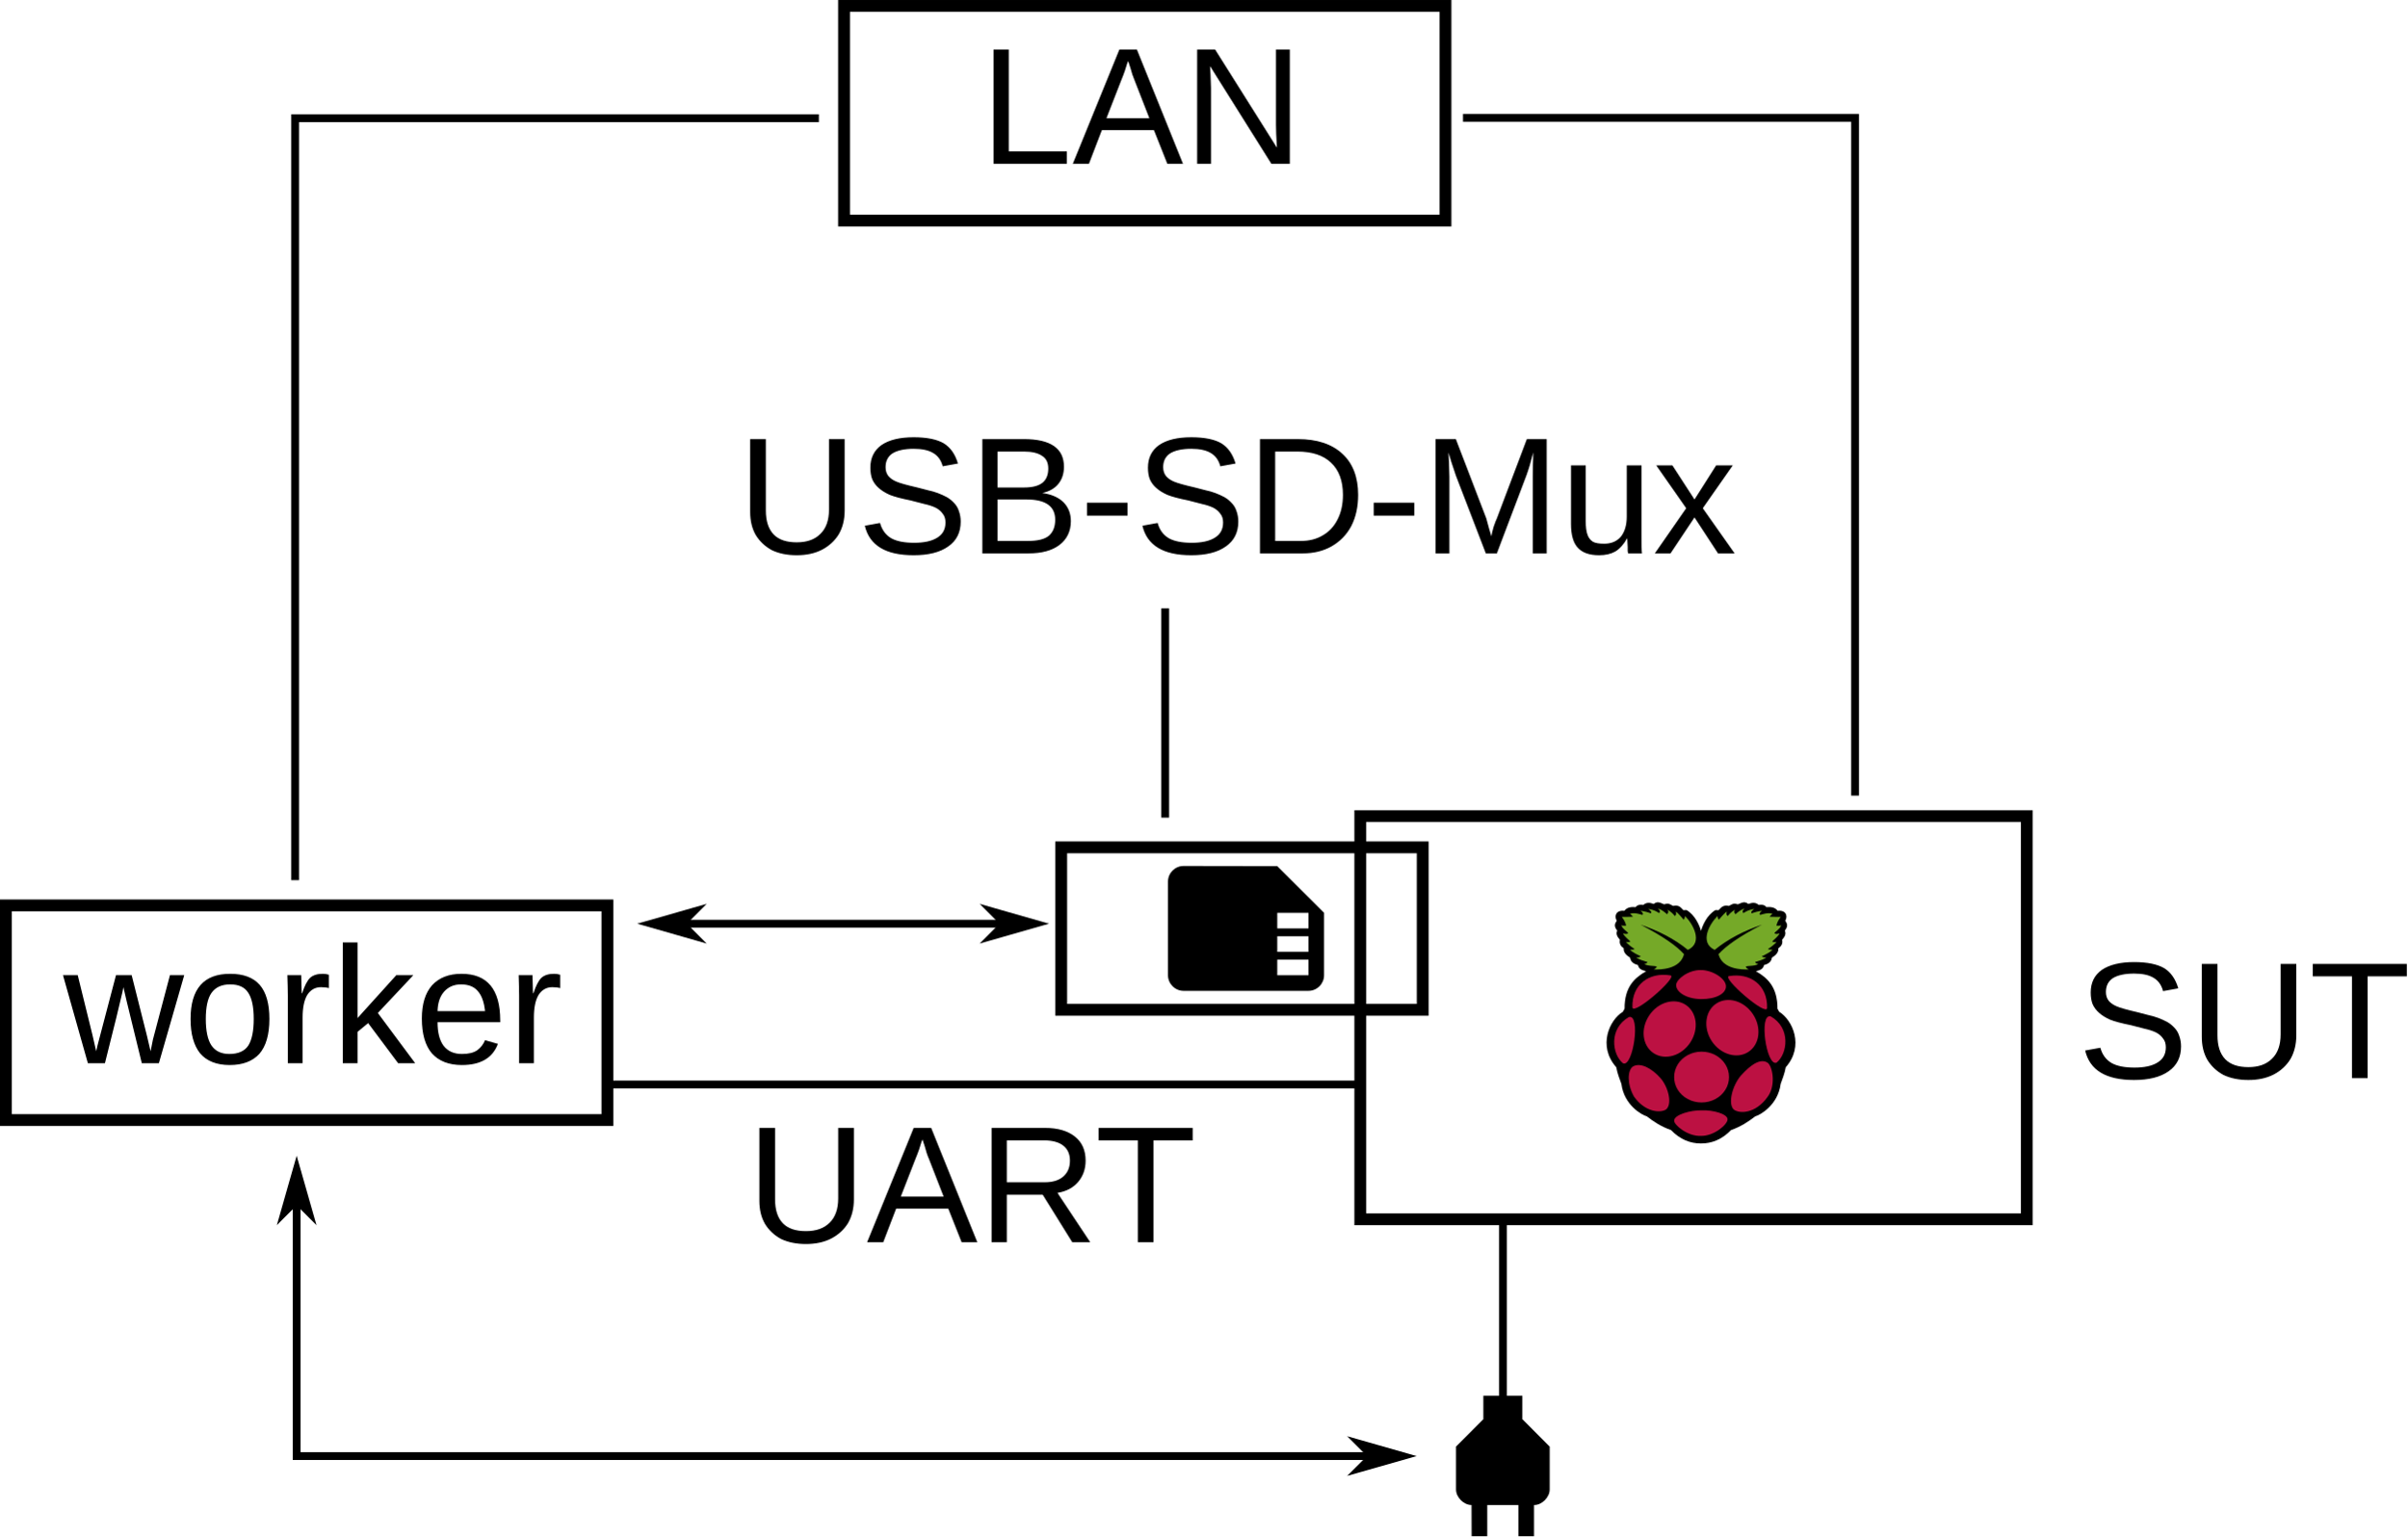
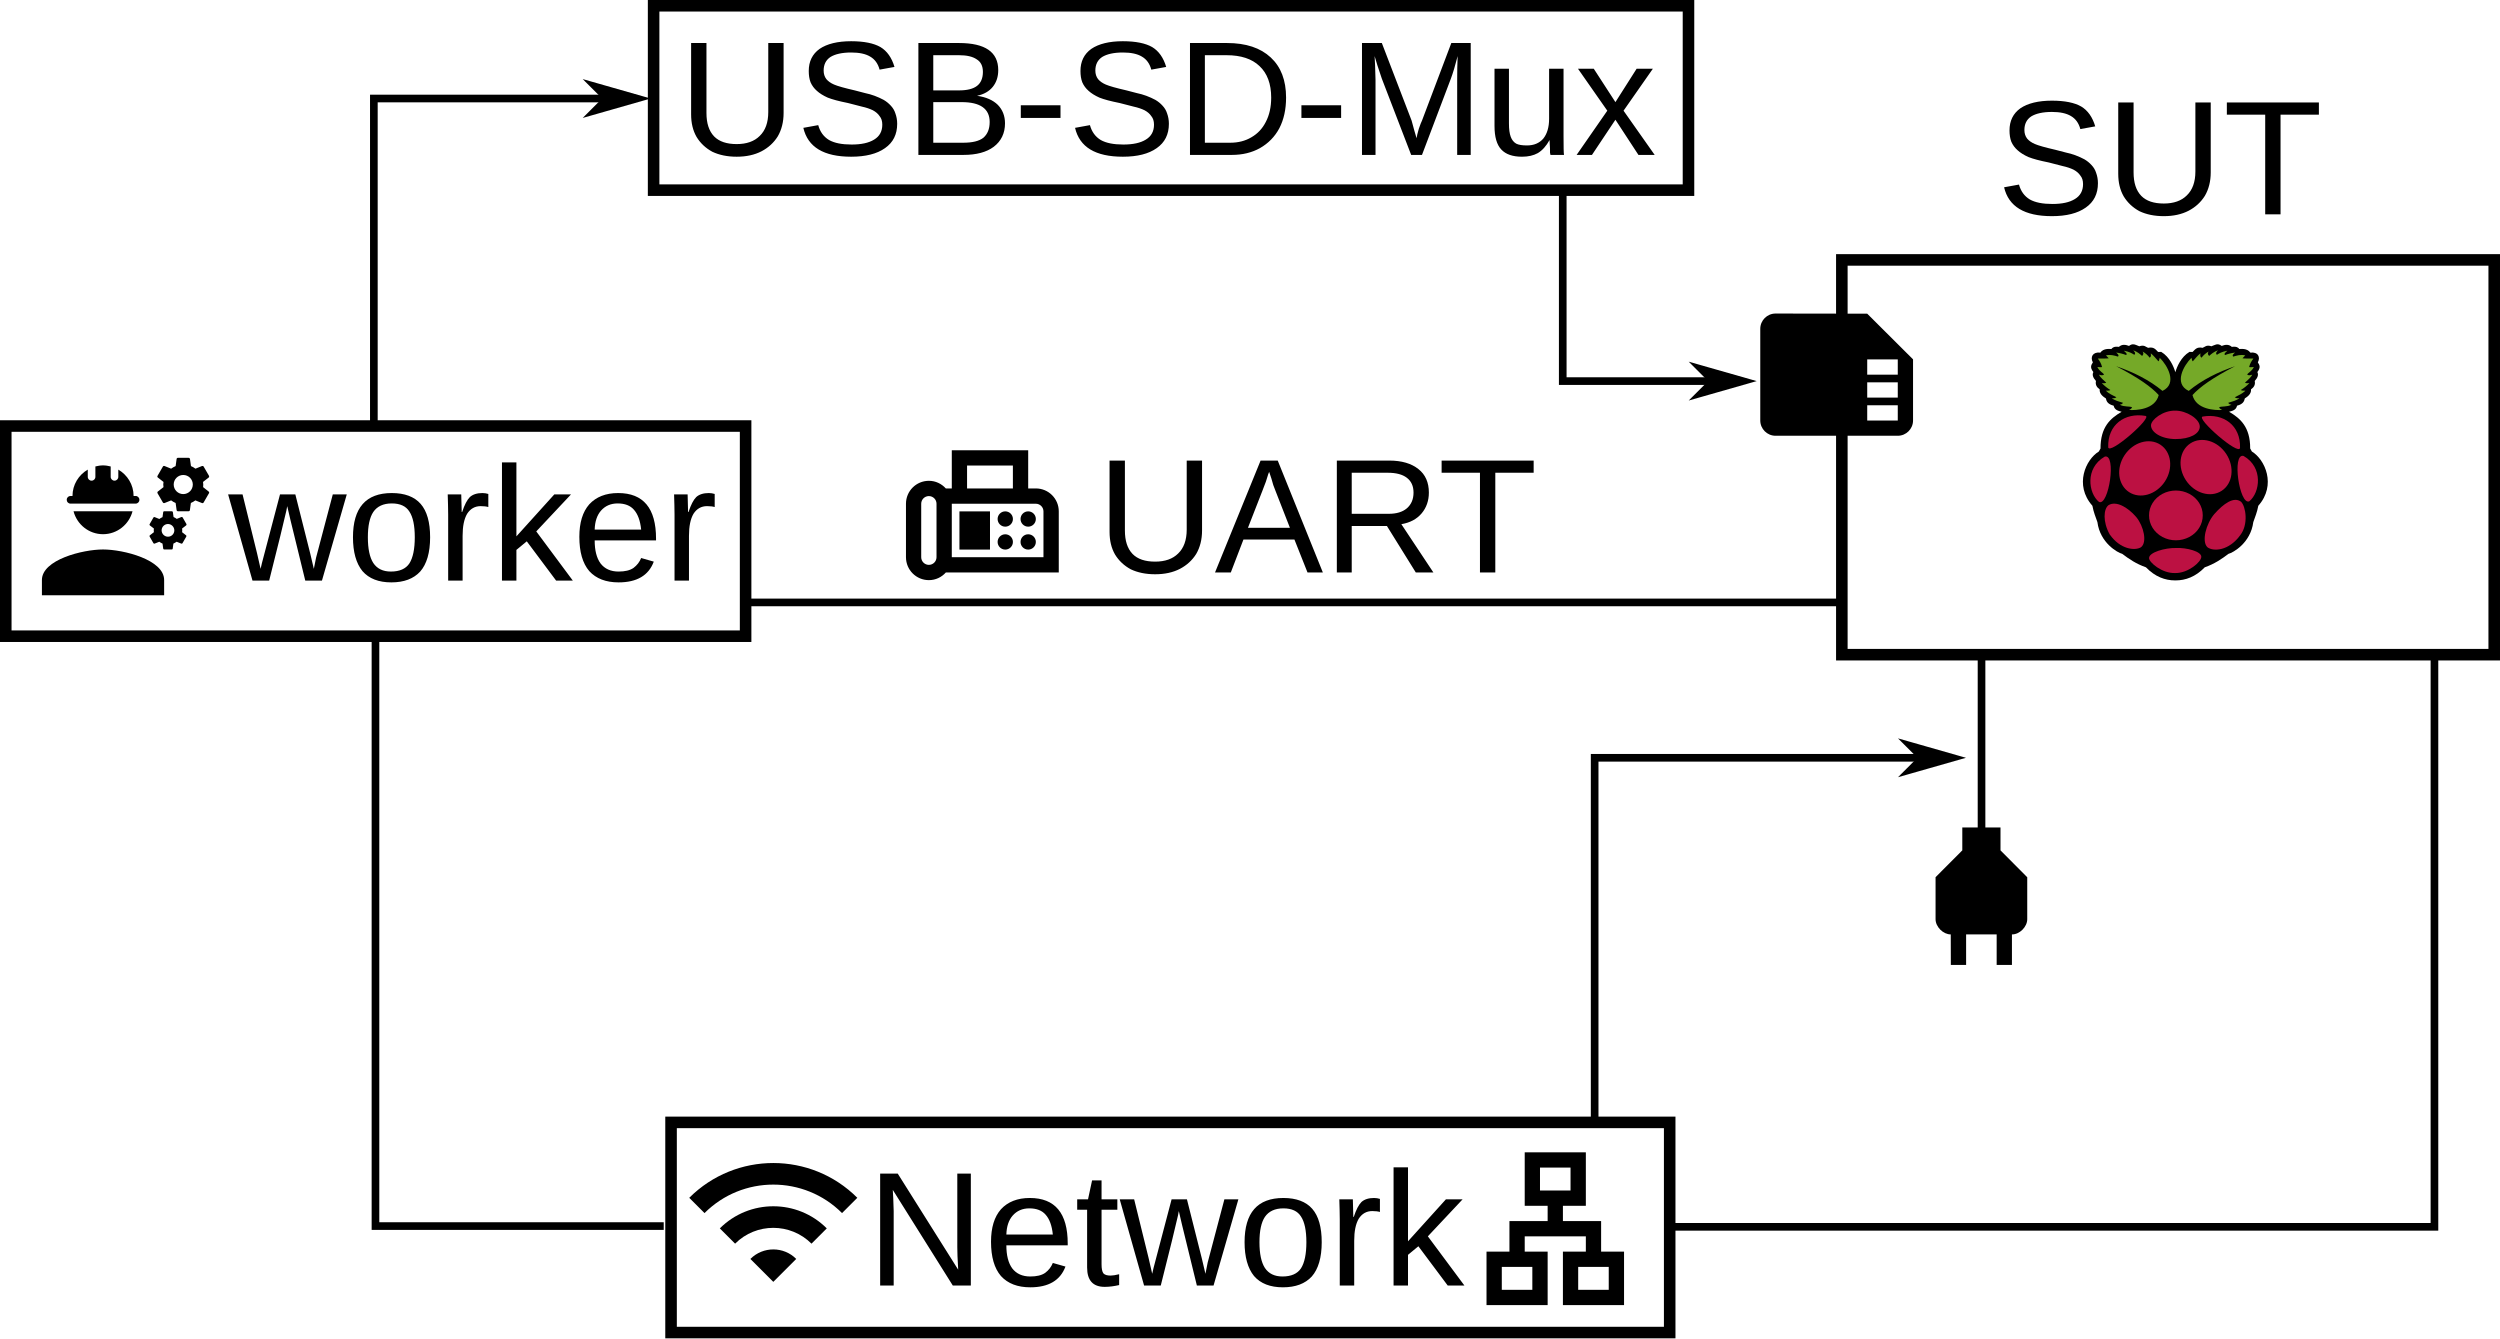
- <svg xmlns="http://www.w3.org/2000/svg" width="81.591mm" height="52.095mm" viewBox="0 0 81.591 52.095" version="1.1" id="svg8">
+ <svg xmlns="http://www.w3.org/2000/svg" width="86.583mm" height="46.351mm" viewBox="0 0 86.583 46.351" version="1.1" id="svg8">
  <defs id="defs2">
    <marker style="overflow:visible" id="marker1402" refX="0" refY="0" orient="auto">
      <path transform="matrix(-0.4,0,0,-0.4,-4,0)" style="fill:#000000;fill-opacity:1;fill-rule:evenodd;stroke:#000000;stroke-width:1pt;stroke-opacity:1" d="M 0,0 5,-5 -12.5,0 5,5 Z" id="path1400" />
    </marker>
    <marker style="overflow:visible" id="Arrow1Mstart" refX="0" refY="0" orient="auto">
      <path transform="matrix(0.4,0,0,0.4,4,0)" style="fill:#000000;fill-opacity:1;fill-rule:evenodd;stroke:#000000;stroke-width:1pt;stroke-opacity:1" d="M 0,0 5,-5 -12.5,0 5,5 Z" id="path984" />
-     </marker>
-     <marker style="overflow:visible" id="marker1816" refX="0" refY="0" orient="auto">
-       <path transform="matrix(-0.4,0,0,-0.4,-4,0)" style="fill:#000000;fill-opacity:1;fill-rule:evenodd;stroke:#000000;stroke-width:1pt;stroke-opacity:1" d="M 0,0 5,-5 -12.5,0 5,5 Z" id="path1814" />
    </marker>
    <rect x="86.227" y="124.634" width="43.235" height="24.311" id="rect1430" />
    <marker style="overflow:visible" id="marker1332" refX="0" refY="0" orient="auto">
      <path transform="matrix(-0.4,0,0,-0.4,-4,0)" style="fill:#000000;fill-opacity:1;fill-rule:evenodd;stroke:#000000;stroke-width:1pt;stroke-opacity:1" d="M 0,0 5,-5 -12.5,0 5,5 Z" id="path1330" />
    </marker>
    <marker style="overflow:visible" id="Arrow1Lend" refX="0" refY="0" orient="auto">
      <path transform="matrix(-0.8,0,0,-0.8,-10,0)" style="fill:#000000;fill-opacity:1;fill-rule:evenodd;stroke:#000000;stroke-width:1pt;stroke-opacity:1" d="M 0,0 5,-5 -12.5,0 5,5 Z" id="path981" />
    </marker>
    <marker style="overflow:visible" id="Arrow1Mstart-1" refX="0" refY="0" orient="auto">
      <path transform="matrix(0.4,0,0,0.4,4,0)" style="fill:#000000;fill-opacity:1;fill-rule:evenodd;stroke:#000000;stroke-width:1pt;stroke-opacity:1" d="M 0,0 5,-5 -12.5,0 5,5 Z" id="path984-5" />
    </marker>
    <marker style="overflow:visible" id="Arrow1Mstart-1-4" refX="0" refY="0" orient="auto">
      <path transform="matrix(0.4,0,0,0.4,4,0)" style="fill:#000000;fill-opacity:1;fill-rule:evenodd;stroke:#000000;stroke-width:1pt;stroke-opacity:1" d="M 0,0 5,-5 -12.5,0 5,5 Z" id="path984-5-9" />
    </marker>
    <marker style="overflow:visible" id="marker1816-0" refX="0" refY="0" orient="auto">
      <path transform="matrix(-0.4,0,0,-0.4,-4,0)" style="fill:#000000;fill-opacity:1;fill-rule:evenodd;stroke:#000000;stroke-width:1pt;stroke-opacity:1" d="M 0,0 5,-5 -12.5,0 5,5 Z" id="path1814-9" />
    </marker>
+     <marker style="overflow:visible" id="Arrow1Mstart-5" refX="0" refY="0" orient="auto">
+       <path transform="matrix(0.4,0,0,0.4,4,0)" style="fill:#000000;fill-opacity:1;fill-rule:evenodd;stroke:#000000;stroke-width:1pt;stroke-opacity:1" d="M 0,0 5,-5 -12.5,0 5,5 Z" id="path984-6" />
+     </marker>
  </defs>
-   <g id="layer1" transform="translate(-51.75193,-143.3287)">
-     <rect style="fill:none;stroke:#000000;stroke-width:0.4;stroke-miterlimit:4;stroke-dasharray:none;stroke-opacity:1;stop-color:#000000" id="rect889-6-5-7" width="22.594" height="13.672" x="97.861" y="171.004" />
-     <text xml:space="preserve" style="font-size:5.644px;line-height:1.25;font-family:'Liberation Mono';-inkscape-font-specification:'Liberation Mono';stroke-width:0.265" x="122.183" y="179.889" id="text887">
-       <tspan id="tspan885" x="122.183" y="179.889" style="font-style:normal;font-variant:normal;font-weight:normal;font-stretch:normal;font-size:5.644px;font-family:'Liberation Sans';-inkscape-font-specification:'Liberation Sans';stroke-width:0.265">SUT</tspan>
+   <g id="layer1" transform="translate(-64.11522,-169.9162)">
+     <rect style="fill:none;stroke:#000000;stroke-width:0.4;stroke-miterlimit:4;stroke-dasharray:none;stroke-opacity:1;stop-color:#000000" id="rect889-6" width="25.623" height="7.279" x="64.315" y="184.671" />
+     <text xml:space="preserve" style="font-size:5.644px;line-height:1.25;font-family:'Liberation Mono';-inkscape-font-specification:'Liberation Mono';stroke-width:0.265" x="72.031" y="190.023" id="text893-6">
+       <tspan id="tspan891-4" x="72.031" y="190.023" style="font-style:normal;font-variant:normal;font-weight:normal;font-stretch:normal;font-size:5.644px;font-family:'Liberation Sans';-inkscape-font-specification:'Liberation Sans';stroke-width:0.265">worker</tspan>
    </text>
-     <rect style="fill:none;stroke:#000000;stroke-width:0.4;stroke-miterlimit:4;stroke-dasharray:none;stroke-opacity:1;stop-color:#000000" id="rect889-6" width="20.388" height="7.279" x="51.952" y="174.031" />
-     <text xml:space="preserve" style="font-size:5.644px;line-height:1.25;font-family:'Liberation Mono';-inkscape-font-specification:'Liberation Mono';stroke-width:0.265" x="53.903" y="179.383" id="text893-6">
-       <tspan id="tspan891-4" x="53.903" y="179.383" style="font-style:normal;font-variant:normal;font-weight:normal;font-stretch:normal;font-size:5.644px;font-family:'Liberation Sans';-inkscape-font-specification:'Liberation Sans';stroke-width:0.265">worker</tspan>
+     <g id="g1406" transform="translate(21.43579,11.84514)">
+       <path d="m 46.248,177.101 c -0.706,0 -2.117,0.355 -2.117,1.058 v 0.529 h 4.233 v -0.529 c 0,-0.704 -1.41,-1.058 -2.117,-1.058 z" id="path2-5" style="stroke-width:0.265" />
+       <path d="m 49.714,174.942 c 0.003,-0.029 0.005,-0.058 0.005,-0.09 0,-0.032 -0.003,-0.061 -0.008,-0.09 l 0.196,-0.153 c 0.019,-0.013 0.021,-0.04 0.011,-0.058 l -0.185,-0.32 c -0.011,-0.021 -0.037,-0.026 -0.056,-0.021 l -0.228,0.093 c -0.048,-0.037 -0.101,-0.066 -0.156,-0.09 l -0.034,-0.246 c -0.005,-0.024 -0.024,-0.04 -0.048,-0.04 H 48.841 c -0.024,0 -0.042,0.016 -0.045,0.04 l -0.034,0.246 c -0.056,0.024 -0.108,0.056 -0.156,0.09 l -0.23,-0.093 c -0.021,-0.008 -0.045,0 -0.056,0.021 l -0.185,0.32 c -0.011,0.021 -0.008,0.045 0.011,0.058 l 0.196,0.153 c -0.005,0.029 -0.008,0.061 -0.008,0.09 0,0.029 0.003,0.061 0.008,0.09 l -0.196,0.153 c -0.019,0.013 -0.021,0.04 -0.011,0.058 l 0.185,0.32 c 0.011,0.021 0.037,0.026 0.056,0.021 l 0.23,-0.093 c 0.048,0.037 0.101,0.066 0.156,0.09 l 0.034,0.246 c 0.003,0.024 0.021,0.04 0.045,0.04 h 0.37 c 0.024,0 0.042,-0.016 0.045,-0.04 l 0.034,-0.246 c 0.056,-0.024 0.108,-0.056 0.156,-0.09 l 0.23,0.093 c 0.021,0.008 0.045,0 0.056,-0.021 l 0.185,-0.32 c 0.011,-0.021 0.008,-0.045 -0.011,-0.058 z m -0.688,0.241 c -0.183,0 -0.331,-0.148 -0.331,-0.331 0,-0.183 0.148,-0.331 0.331,-0.331 0.183,0 0.331,0.148 0.331,0.331 0,0.183 -0.148,0.331 -0.331,0.331 z" id="path4" style="stroke-width:0.265" />
+       <path d="m 49.137,176.222 -0.132,-0.23 c -0.008,-0.016 -0.026,-0.021 -0.04,-0.016 l -0.164,0.066 c -0.034,-0.026 -0.071,-0.048 -0.111,-0.064 l -0.024,-0.175 c -0.005,-0.016 -0.021,-0.026 -0.037,-0.026 h -0.265 c -0.016,0 -0.029,0.011 -0.032,0.029 l -0.024,0.175 c -0.04,0.016 -0.077,0.04 -0.111,0.064 l -0.164,-0.066 c -0.016,-0.005 -0.032,0 -0.04,0.016 l -0.132,0.23 c -0.008,0.016 -0.005,0.032 0.008,0.042 l 0.14,0.108 c -0.003,0.021 -0.005,0.042 -0.005,0.064 0,0.021 0.003,0.045 0.005,0.064 l -0.14,0.108 c -0.013,0.011 -0.016,0.029 -0.008,0.042 l 0.132,0.23 c 0.008,0.016 0.026,0.021 0.04,0.016 l 0.164,-0.066 c 0.034,0.026 0.071,0.048 0.111,0.064 l 0.024,0.175 c 0.003,0.018 0.016,0.029 0.032,0.029 h 0.265 c 0.016,0 0.032,-0.011 0.032,-0.029 l 0.024,-0.175 c 0.04,-0.016 0.077,-0.04 0.111,-0.064 l 0.164,0.066 c 0.016,0.005 0.032,0 0.04,-0.016 l 0.132,-0.23 c 0.008,-0.016 0.005,-0.032 -0.008,-0.042 l -0.138,-0.108 c 0.003,-0.021 0.005,-0.042 0.005,-0.064 0,-0.021 -0.003,-0.045 -0.005,-0.064 l 0.14,-0.108 c 0.013,-0.011 0.016,-0.029 0.011,-0.045 z m -0.64,0.437 c -0.122,0 -0.22,-0.101 -0.22,-0.22 0,-0.122 0.101,-0.22 0.22,-0.22 0.119,0 0.22,0.101 0.22,0.22 0,0.122 -0.098,0.22 -0.22,0.22 z" id="path6" style="stroke-width:0.265" />
+       <path d="m 45.12,175.513 h 2.257 c 0.071,0 0.13,-0.058 0.13,-0.13 v -0.005 c 0,-0.071 -0.058,-0.13 -0.13,-0.13 h -0.071 c 0,-0.392 -0.214,-0.728 -0.529,-0.913 v 0.251 c 0,0.074 -0.058,0.132 -0.132,0.132 -0.074,0 -0.132,-0.058 -0.132,-0.132 v -0.36 c -0.085,-0.021 -0.172,-0.037 -0.265,-0.037 -0.093,0 -0.18,0.016 -0.265,0.037 v 0.36 c 0,0.074 -0.058,0.132 -0.132,0.132 -0.074,0 -0.132,-0.058 -0.132,-0.132 v -0.251 c -0.315,0.185 -0.529,0.521 -0.529,0.913 h -0.069 c -0.071,0 -0.13,0.058 -0.13,0.13 v 0.008 c 0,0.069 0.058,0.127 0.13,0.127 z" id="path8" style="stroke-width:0.265" />
+       <path d="m 46.248,176.572 c 0.492,0 0.902,-0.339 1.021,-0.794 h -2.043 c 0.119,0.455 0.529,0.794 1.021,0.794 z" id="path10" style="stroke-width:0.265" />
+     </g>
+     <text xml:space="preserve" id="text1428" style="font-size:10.583px;line-height:1.25;font-family:'Liberation Mono';-inkscape-font-specification:'Liberation Mono';white-space:pre;shape-inside:url(#rect1430)" />
+     <rect style="fill:none;stroke:#000000;stroke-width:0.4;stroke-miterlimit:4;stroke-dasharray:none;stroke-opacity:1;stop-color:#000000" id="rect889-6-5-7-5" width="35.841" height="6.386" x="86.752" y="170.116" />
+     <text xml:space="preserve" style="font-size:5.644px;line-height:1.25;font-family:'Liberation Mono';-inkscape-font-specification:'Liberation Mono';stroke-width:0.265" x="87.613" y="175.283" id="text887-3">
+       <tspan id="tspan885-5" x="87.613" y="175.283" style="font-style:normal;font-variant:normal;font-weight:normal;font-stretch:normal;font-size:5.644px;font-family:'Liberation Sans';-inkscape-font-specification:'Liberation Sans';stroke-width:0.265">USB-SD-Mux</tspan>
    </text>
-     <text xml:space="preserve" id="text1428" style="font-size:10.583px;line-height:1.25;font-family:'Liberation Mono';-inkscape-font-specification:'Liberation Mono';white-space:pre;shape-inside:url(#rect1430);" />
-     <path style="fill:none;stroke:#000000;stroke-width:0.265;stroke-linecap:butt;stroke-linejoin:miter;stroke-miterlimit:4;stroke-dasharray:none;stroke-opacity:1;marker-start:url(#Arrow1Mstart-1);marker-end:url(#marker1816)" d="M 86.791,174.652 H 73.873" id="path976-1-6-9" />
-     <g id="g3787" transform="matrix(0.0114254,0,0,0.0114254,106.1338,173.9079)">
+     <path style="fill:none;stroke:#000000;stroke-width:0.265px;stroke-linecap:butt;stroke-linejoin:miter;stroke-opacity:1;marker-start:url(#Arrow1Mstart)" d="m 86.129,173.328 h -9.066 v 11.337" id="path1390" />
+     <path style="fill:none;stroke:#000000;stroke-width:0.265px;stroke-linecap:butt;stroke-linejoin:miter;stroke-opacity:1;marker-start:url(#Arrow1Mstart-5)" d="m 124.433,183.115 h -6.195 v -6.447" id="path1390-2" />
+     <rect style="fill:none;stroke:#000000;stroke-width:0.4;stroke-miterlimit:4;stroke-dasharray:none;stroke-opacity:1;stop-color:#000000" id="rect889-6-5-7" width="22.594" height="13.672" x="127.904" y="178.918" />
+     <text xml:space="preserve" style="font-size:5.644px;line-height:1.25;font-family:'Liberation Mono';-inkscape-font-specification:'Liberation Mono';stroke-width:0.265" x="133.272" y="177.339" id="text887">
+       <tspan id="tspan885" x="133.272" y="177.339" style="font-style:normal;font-variant:normal;font-weight:normal;font-stretch:normal;font-size:5.644px;font-family:'Liberation Sans';-inkscape-font-specification:'Liberation Sans';stroke-width:0.265">SUT</tspan>
+     </text>
+     <g id="g3787" transform="matrix(0.0114254,0,0,0.0114254,136.1767,181.8214)">
      <path id="path3737" d="m 158.38,1.656 c -3.619,0.112 -7.517,1.449 -11.938,4.938 -10.83,-4.176 -21.33,-5.627 -30.72,2.875 C 101.222,7.588 96.51,11.469 92.94,16 89.757,15.934 69.121,12.728 59.658,26.844 35.877,24.03 28.361,40.832 36.877,56.5 c -4.857,7.519 -9.889,14.947 1.469,29.281 -4.018,7.984 -1.527,16.644 7.938,27.125 -2.498,11.223 2.412,19.141 11.219,25.312 -1.647,15.358 14.084,24.287 18.781,27.469 1.804,8.949 5.563,17.393 23.531,22.062 2.963,13.336 13.762,15.639 24.219,18.438 -34.562,20.09 -64.201,46.523 -64,111.38 l -5.062,9.031 c -39.63,24.1 -75.285,101.56 -19.53,164.52 3.642,19.708 9.75,33.864 15.188,49.531 8.134,63.131 61.218,92.692 75.219,96.188 20.517,15.628 42.368,30.457 71.938,40.844 27.875,28.749 58.074,39.706 88.438,39.688 0.445,-2.8e-4 0.899,0.005 1.344,0 30.364,0.019 60.562,-10.938 88.438,-39.688 29.569,-10.387 51.421,-25.216 71.938,-40.844 14.001,-3.496 67.085,-33.057 75.219,-96.188 5.438,-15.667 11.546,-29.823 15.188,-49.531 55.754,-62.965 20.1,-140.43 -19.531,-164.53 l -5.07,-9.03 c 0.201,-64.852 -29.438,-91.285 -64,-111.38 10.457,-2.798 21.256,-5.101 24.219,-18.438 17.968,-4.67 21.728,-13.114 23.531,-22.062 4.698,-3.181 20.428,-12.111 18.781,-27.469 8.807,-6.172 13.717,-14.09 11.219,-25.312 9.465,-10.481 11.956,-19.141 7.938,-27.125 11.36,-14.328 6.32,-21.756 1.47,-29.275 8.51,-15.668 1,-32.47 -22.79,-29.656 -9.46,-14.116 -30.09,-10.91 -33.28,-10.844 -3.57,-4.531 -8.28,-8.412 -22.78,-6.531 -9.39,-8.502 -19.89,-7.051 -30.72,-2.875 -12.86,-10.148 -21.37,-2.013 -31.09,1.062 -15.57,-5.088 -19.13,1.881 -26.78,4.719 -16.98,-3.588 -22.14,4.224 -30.28,12.469 l -9.469,-0.188 c -25.611,15.093 -38.334,45.826 -42.844,61.625 -4.512,-15.802 -17.206,-46.535 -42.812,-61.625 l -9.469,0.188 c -8.15,-8.245 -13.31,-16.057 -30.29,-12.469 -7.65,-2.838 -11.2,-9.806 -26.78,-4.719 -6.38,-2.018 -12.247,-6.214 -19.156,-6 z" style="fill:#000000" />
      <path id="path3739" d="m 107.39,68.056 c 67.948,35.031 107.45,63.369 129.09,87.504 -11.082,44.418 -68.896,46.445 -90.036,45.199 4.328,-2.015 7.94,-4.428 9.22,-8.136 -5.304,-3.77 -24.113,-0.397 -37.244,-7.774 5.044,-1.045 7.404,-2.063 9.763,-5.785 -12.406,-3.957 -25.769,-7.366 -33.628,-13.921 4.241,0.052 8.201,0.949 13.74,-2.893 -11.112,-5.988 -22.969,-10.734 -32.181,-19.887 5.745,-0.141 11.939,-0.057 13.74,-2.17 -10.17,-6.301 -18.751,-13.308 -25.854,-20.972 8.04,0.971 11.435,0.135 13.379,-1.266 -7.688,-7.874 -17.418,-14.523 -22.057,-24.226 5.97,2.058 11.431,2.845 15.368,-0.181 -2.612,-5.894 -13.805,-9.37 -20.249,-23.142 6.284,0.609 12.95,1.371 14.283,0 -2.917,-11.884 -7.922,-18.565 -12.831,-25.487 13.45,-0.2 33.828,0.052 32.905,-1.085 l -8.316,-8.497 c 13.138,-3.537 26.581,0.568 36.34,3.616 4.382,-3.458 -0.078,-7.83 -5.424,-12.294 11.165,1.491 21.254,4.057 30.373,7.593 4.872,-4.399 -3.164,-8.799 -7.051,-13.198 17.249,3.273 24.557,7.871 31.82,12.475 5.269,-5.051 0.302,-9.343 -3.254,-13.74 13.006,4.817 19.705,11.036 26.758,17.175 2.391,-3.227 6.075,-5.592 1.627,-13.379 9.234,5.323 16.189,11.595 21.334,18.622 5.713,-3.638 3.404,-8.613 3.435,-13.198 9.597,7.806 15.687,16.114 23.142,24.226 1.502,-1.093 2.817,-4.802 3.978,-10.667 22.895,22.212 55.246,78.158 8.316,100.34 -39.94,-32.94 -87.64,-56.883 -140.5,-74.844 z" style="fill:#75a928" />
      <path id="path3741" d="m 467.92,68.056 c -67.94,35.034 -107.44,63.364 -129.08,87.504 11.082,44.418 68.896,46.445 90.036,45.199 -4.328,-2.015 -7.94,-4.428 -9.22,-8.136 5.304,-3.77 24.113,-0.397 37.244,-7.774 -5.044,-1.045 -7.404,-2.063 -9.763,-5.785 12.406,-3.957 25.769,-7.366 33.628,-13.921 -4.241,0.052 -8.201,0.949 -13.74,-2.893 11.112,-5.988 22.969,-10.734 32.181,-19.887 -5.745,-0.141 -11.939,-0.057 -13.74,-2.17 10.17,-6.301 18.751,-13.308 25.854,-20.972 -8.04,0.971 -11.435,0.135 -13.379,-1.266 7.688,-7.874 17.418,-14.523 22.057,-24.226 -5.97,2.058 -11.431,2.845 -15.368,-0.181 2.612,-5.894 13.805,-9.37 20.249,-23.142 -6.284,0.609 -12.95,1.371 -14.283,0 2.922,-11.889 7.928,-18.57 12.836,-25.492 -13.45,-0.2 -33.828,0.052 -32.905,-1.085 l 8.316,-8.497 c -13.138,-3.537 -26.581,0.568 -36.34,3.616 -4.382,-3.458 0.078,-7.83 5.424,-12.294 -11.165,1.491 -21.254,4.057 -30.373,7.593 -4.872,-4.399 3.164,-8.799 7.051,-13.198 -17.249,3.273 -24.557,7.871 -31.82,12.475 -5.269,-5.051 -0.302,-9.343 3.254,-13.74 -13.006,4.817 -19.705,11.036 -26.758,17.175 -2.391,-3.227 -6.075,-5.592 -1.627,-13.379 -9.234,5.323 -16.189,11.595 -21.334,18.622 -5.713,-3.638 -3.404,-8.613 -3.435,-13.198 -9.597,7.806 -15.687,16.114 -23.142,24.226 -1.502,-1.093 -2.817,-4.802 -3.978,-10.667 -22.895,22.212 -55.246,78.158 -8.316,100.34 39.919,-32.947 87.616,-56.888 140.48,-74.849 z" style="fill:#75a928" />
      <path id="path3743" transform="matrix(1.131107,0,0,1.12805,-43.13914,-68.31098)" d="m 365.2,521.85 a 71.956,66.532 0 1 1 -143.91,0 71.956,66.532 0 1 1 143.91,0 z" style="fill:#bc1142" />
      <path id="path3745" transform="matrix(0.7674168,-1.161311,2.171115,1.422437,-560.8886,217.6886)" d="m 262.84,276.65 a 61.875,28.125 0 1 1 -123.75,0 61.875,28.125 0 1 1 123.75,0 z" style="fill:#bc1142" />
      <path id="path3747" transform="matrix(-0.7674168,-1.161311,-2.171115,1.422437,1134.829,213.6886)" d="m 262.84,276.65 a 61.875,28.125 0 1 1 -123.75,0 61.875,28.125 0 1 1 123.75,0 z" style="fill:#bc1142" />
      <path id="path3749" d="M 72.91,342.09 C 109.32,332.33 85.202,492.72 55.577,479.56 22.99,453.35 12.494,376.59 72.91,342.09 Z" style="fill:#bc1142" />
      <path id="path3751" d="M 493.68,340.09 C 457.266,330.333 481.388,490.73 511.013,477.57 543.6,451.357 554.096,374.59 493.68,340.09 Z" style="fill:#bc1142" />
      <path id="path3753" d="m 369.97,220.65 c 62.835,-10.61 115.12,26.722 113.01,94.858 -2.067,26.121 -136.16,-90.969 -113.01,-94.858 z" style="fill:#bc1142" />
      <path id="path3755" d="M 196.36,218.65 C 133.52,208.04 81.24,245.38 83.35,313.51 85.417,339.63 219.51,222.54 196.36,218.65 Z" style="fill:#bc1142" />
      <path id="path3757" d="m 286.62,202.76 c -37.503,-0.975 -73.495,27.834 -73.582,44.544 -0.105,20.304 29.651,41.093 73.837,41.62 45.123,0.323 73.916,-16.64 74.061,-37.594 0.165,-23.74 -41.039,-48.937 -74.317,-48.571 z" style="fill:#bc1142" />
      <path id="path3759" d="m 288.91,619.12 c 32.697,-1.427 76.571,10.532 76.657,26.396 0.543,15.405 -39.79,50.211 -78.826,49.538 -40.427,1.744 -80.069,-33.116 -79.55,-45.199 -0.605,-17.716 49.226,-31.548 81.719,-30.735 z" style="fill:#bc1142" />
      <path id="path3761" d="m 168.14,525.1 c 23.279,28.046 33.891,77.319 14.464,91.844 -18.379,11.088 -63.012,6.522 -94.736,-39.052 -21.395,-38.242 -18.638,-77.157 -3.616,-88.589 22.464,-13.684 57.173,4.799 83.889,35.797 z" style="fill:#bc1142" />
      <path id="path3763" d="m 405.02,516.21 c -25.187,29.502 -39.212,83.31 -20.838,100.64 17.568,13.464 64.729,11.582 99.566,-36.756 25.296,-32.465 16.82,-86.682 2.371,-101.08 -21.464,-16.602 -52.277,4.645 -81.099,37.188 z" style="fill:#bc1142" />
    </g>
-     <path d="m 96.634,176.399 v -2.117 l -1.587,-1.582 -3.175,-0.005 c -0.291,0 -0.529,0.238 -0.529,0.529 v 3.175 c 0,0.291 0.238,0.529 0.529,0.529 h 4.233 c 0.291,0 0.529,-0.238 0.529,-0.529 z m -1.587,-1.587 v -0.529 h 1.058 v 0.529 z m 0,0.794 v -0.529 h 1.058 v 0.529 z m 0,0.794 v -0.529 h 1.058 v 0.529 z" id="path1028" style="stroke-width:0.265" />
-     <rect style="fill:none;stroke:#000000;stroke-width:0.4;stroke-miterlimit:4;stroke-dasharray:none;stroke-opacity:1;stop-color:#000000" id="rect889-6-5-7-5" width="12.253" height="5.509" x="87.724" y="172.063" />
-     <text xml:space="preserve" style="font-size:5.644px;line-height:1.25;font-family:'Liberation Mono';-inkscape-font-specification:'Liberation Mono';stroke-width:0.265" x="76.744" y="162.095" id="text887-3">
-       <tspan id="tspan885-5" x="76.744" y="162.095" style="font-style:normal;font-variant:normal;font-weight:normal;font-stretch:normal;font-size:5.644px;font-family:'Liberation Sans';-inkscape-font-specification:'Liberation Sans';stroke-width:0.265">USB-SD-Mux</tspan>
+     <path d="m 130.37,184.479 v -2.117 l -1.587,-1.582 -3.175,-0.005 c -0.291,0 -0.529,0.238 -0.529,0.529 v 3.175 c 0,0.291 0.238,0.529 0.529,0.529 h 4.233 c 0.291,0 0.529,-0.238 0.529,-0.529 z m -1.587,-1.587 v -0.529 h 1.058 v 0.529 z m 0,0.794 v -0.529 h 1.058 v 0.529 z m 0,0.794 v -0.529 h 1.058 v 0.529 z" id="path1028" style="stroke-width:0.265" />
+     <path d="m 131.676,202.278 0.003,1.058 h 0.529 v -1.058 h 1.058 v 1.058 h 0.529 v -1.058 h 0.003 c 0.262,0.003 0.527,-0.262 0.527,-0.527 v -1.453 l -0.926,-0.931 v -0.794 h -1.323 v 0.794 l -0.926,0.929 v 1.455 c 0,0.265 0.265,0.529 0.527,0.527 z" id="path1095" style="stroke-width:0.265" />
+     <path style="font-variation-settings:normal;vector-effect:none;fill:none;fill-opacity:1;stroke:#000000;stroke-width:0.265;stroke-linecap:butt;stroke-linejoin:miter;stroke-miterlimit:4;stroke-dasharray:none;stroke-dashoffset:0;stroke-opacity:1;stop-color:#000000" d="m 132.742,192.486 v 6.575" id="path976-1-9-1" />
+     <rect style="fill:none;stroke:#000000;stroke-width:0.4;stroke-miterlimit:4;stroke-dasharray:none;stroke-opacity:1;stop-color:#000000" id="rect889-6-2" width="34.586" height="7.279" x="87.356" y="208.788" />
+     <text xml:space="preserve" style="font-size:5.644px;line-height:1.25;font-family:'Liberation Mono';-inkscape-font-specification:'Liberation Mono';stroke-width:0.265" x="94.128" y="214.436" id="text893-6-7">
+       <tspan id="tspan891-4-0" x="94.128" y="214.436" style="font-style:normal;font-variant:normal;font-weight:normal;font-stretch:normal;font-size:5.644px;font-family:'Liberation Sans';-inkscape-font-specification:'Liberation Sans';stroke-width:0.265">Network</tspan>
    </text>
-     <path d="m 101.633,194.365 0.003,1.058 h 0.529 v -1.058 h 1.058 v 1.058 h 0.529 v -1.058 h 0.003 c 0.262,0.003 0.527,-0.262 0.527,-0.527 v -1.453 l -0.926,-0.931 v -0.794 h -1.323 v 0.794 l -0.926,0.929 v 1.455 c 0,0.265 0.265,0.529 0.527,0.527 z" id="path1095" style="stroke-width:0.265" />
-     <path style="font-variation-settings:normal;vector-effect:none;fill:none;fill-opacity:1;stroke:#000000;stroke-width:0.265;stroke-linecap:butt;stroke-linejoin:miter;stroke-miterlimit:4;stroke-dasharray:none;stroke-dashoffset:0;stroke-opacity:1;stop-color:#000000" d="m 91.249,163.958 v 7.097" id="path976-1-9" />
-     <path style="fill:none;stroke:#000000;stroke-width:0.265px;stroke-linecap:butt;stroke-linejoin:miter;stroke-opacity:1;marker-start:url(#Arrow1Mstart);marker-end:url(#marker1402)" d="m 61.807,183.043 v 9.662 H 99.25" id="path1390" />
-     <path style="font-variation-settings:normal;vector-effect:none;fill:none;fill-opacity:1;stroke:#000000;stroke-width:0.265;stroke-linecap:butt;stroke-linejoin:miter;stroke-miterlimit:4;stroke-dasharray:none;stroke-dashoffset:0;stroke-opacity:1;stop-color:#000000" d="m 102.699,184.573 v 6.575" id="path976-1-9-1" />
-     <rect style="fill:none;stroke:#000000;stroke-width:0.4;stroke-miterlimit:4;stroke-dasharray:none;stroke-opacity:1;stop-color:#000000" id="rect889-6-2" width="20.388" height="7.279" x="80.362" y="143.529" />
-     <text xml:space="preserve" style="font-size:5.644px;line-height:1.25;font-family:'Liberation Mono';-inkscape-font-specification:'Liberation Mono';stroke-width:0.265" x="84.959" y="148.882" id="text893-6-7">
-       <tspan id="tspan891-4-0" x="84.959" y="148.882" style="font-style:normal;font-variant:normal;font-weight:normal;font-stretch:normal;font-size:5.644px;font-family:'Liberation Sans';-inkscape-font-specification:'Liberation Sans';stroke-width:0.265">LAN</tspan>
+     <path style="fill:none;stroke:#000000;stroke-width:0.265;stroke-linecap:butt;stroke-linejoin:miter;stroke-miterlimit:4;stroke-dasharray:none;stroke-dashoffset:0;stroke-opacity:1" d="m 77.119,192.056 v 20.323 h 9.983" id="path1566" />
+     <path style="fill:none;stroke:#000000;stroke-width:0.265;stroke-linecap:butt;stroke-linejoin:miter;stroke-miterlimit:4;stroke-dasharray:none;stroke-dashoffset:0;stroke-opacity:1" d="m 122.054,212.405 h 26.374 v -19.83" id="path1570" />
+     <path style="fill:none;stroke:#000000;stroke-width:0.265px;stroke-linecap:butt;stroke-linejoin:miter;stroke-opacity:1;marker-start:url(#Arrow1Mstart)" d="m 131.681,196.161 h -12.338 v 12.537" id="path1570-3" />
+     <path style="fill:none;stroke:#000000;stroke-width:0.265px;stroke-linecap:butt;stroke-linejoin:miter;stroke-opacity:1" d="M 127.855,190.78 H 89.861" id="path1666" />
+     <text xml:space="preserve" style="font-size:5.644px;line-height:1.25;font-family:'Liberation Mono';-inkscape-font-specification:'Liberation Mono';stroke-width:0.265" x="102.104" y="189.743" id="text887-3-9">
+       <tspan id="tspan885-5-3" x="102.104" y="189.743" style="font-style:normal;font-variant:normal;font-weight:normal;font-stretch:normal;font-size:5.644px;font-family:'Liberation Sans';-inkscape-font-specification:'Liberation Sans';stroke-width:0.265">UART</tspan>
    </text>
-     <path style="fill:none;stroke:#000000;stroke-width:0.265px;stroke-linecap:butt;stroke-linejoin:miter;stroke-opacity:1" d="M 61.755,173.175 V 147.337 h 17.754" id="path1566" />
-     <path style="fill:none;stroke:#000000;stroke-width:0.265px;stroke-linecap:butt;stroke-linejoin:miter;stroke-opacity:1" d="m 101.343,147.325 h 13.29 v 22.983" id="path1570" />
-     <path style="fill:none;stroke:#000000;stroke-width:0.265px;stroke-linecap:butt;stroke-linejoin:miter;stroke-opacity:1" d="M 97.883,180.104 H 72.227" id="path1666" />
-     <text xml:space="preserve" style="font-size:5.644px;line-height:1.25;font-family:'Liberation Mono';-inkscape-font-specification:'Liberation Mono';stroke-width:0.265" x="77.054" y="185.453" id="text887-3-9">
-       <tspan id="tspan885-5-3" x="77.054" y="185.453" style="font-style:normal;font-variant:normal;font-weight:normal;font-stretch:normal;font-size:5.644px;font-family:'Liberation Sans';-inkscape-font-specification:'Liberation Sans';stroke-width:0.265">UART</tspan>
-     </text>
+     <path d="m 118.244,215.116 h 2.117 v -1.852 h -0.794 v -1.058 h -1.323 v -0.529 h 0.794 v -1.852 h -2.117 v 1.852 h 0.794 v 0.529 h -1.323 v 1.058 h -0.794 v 1.852 h 2.117 v -1.852 h -0.794 v -0.529 h 2.117 v 0.529 h -0.794 z m -0.794,-3.969 v -0.794 h 1.058 v 0.794 z m -0.265,2.646 v 0.794 h -1.058 v -0.794 z m 2.646,0 v 0.794 h -1.058 v -0.794 z" id="path2" style="stroke-width:0.265" />
+     <g id="g1348" transform="translate(22.76175,2.475193)">
+       <path d="m 77.228,184.358 h -0.265 v -1.323 h -2.646 v 1.323 h -0.206 c -0.146,-0.161 -0.352,-0.265 -0.587,-0.265 -0.439,0 -0.794,0.355 -0.794,0.794 v 1.852 c 0,0.439 0.355,0.794 0.794,0.794 0.235,0 0.442,-0.103 0.587,-0.265 h 3.911 v -2.117 c 0,-0.439 -0.355,-0.794 -0.794,-0.794 z m -3.44,2.381 c 0,0.146 -0.119,0.265 -0.265,0.265 -0.146,0 -0.265,-0.119 -0.265,-0.265 v -1.852 c 0,-0.146 0.119,-0.265 0.265,-0.265 0.146,0 0.265,0.119 0.265,0.265 z m 1.058,-3.175 h 1.587 v 0.794 h -1.587 z m 2.646,3.175 h -3.175 v -1.852 h 2.91 c 0.146,0 0.265,0.119 0.265,0.265 z" id="path2-6" style="stroke-width:0.265" />
+       <circle cx="76.169" cy="185.416" r="0.265" id="circle4" style="stroke-width:0.265" />
+       <circle cx="76.963" cy="185.416" r="0.265" id="circle6" style="stroke-width:0.265" />
+       <circle cx="76.169" cy="186.21" r="0.265" id="circle8" style="stroke-width:0.265" />
+       <circle cx="76.963" cy="186.21" r="0.265" id="circle10" style="stroke-width:0.265" />
+       <rect height="1.323" width="1.058" x="74.582" y="185.152" id="rect12" style="stroke-width:0.265" />
+     </g>
+     <path d="m 87.986,211.4 0.529,0.529 c 1.315,-1.315 3.448,-1.315 4.763,0 l 0.529,-0.529 c -1.606,-1.606 -4.212,-1.606 -5.821,0 z m 2.117,2.117 0.794,0.794 0.794,-0.794 c -0.437,-0.439 -1.148,-0.439 -1.587,0 z m -1.058,-1.058 0.529,0.529 c 0.73,-0.73 1.916,-0.73 2.646,0 l 0.529,-0.529 c -1.021,-1.021 -2.68,-1.021 -3.704,0 z" id="path2-7" style="stroke-width:0.265" />
  </g>
</svg>
